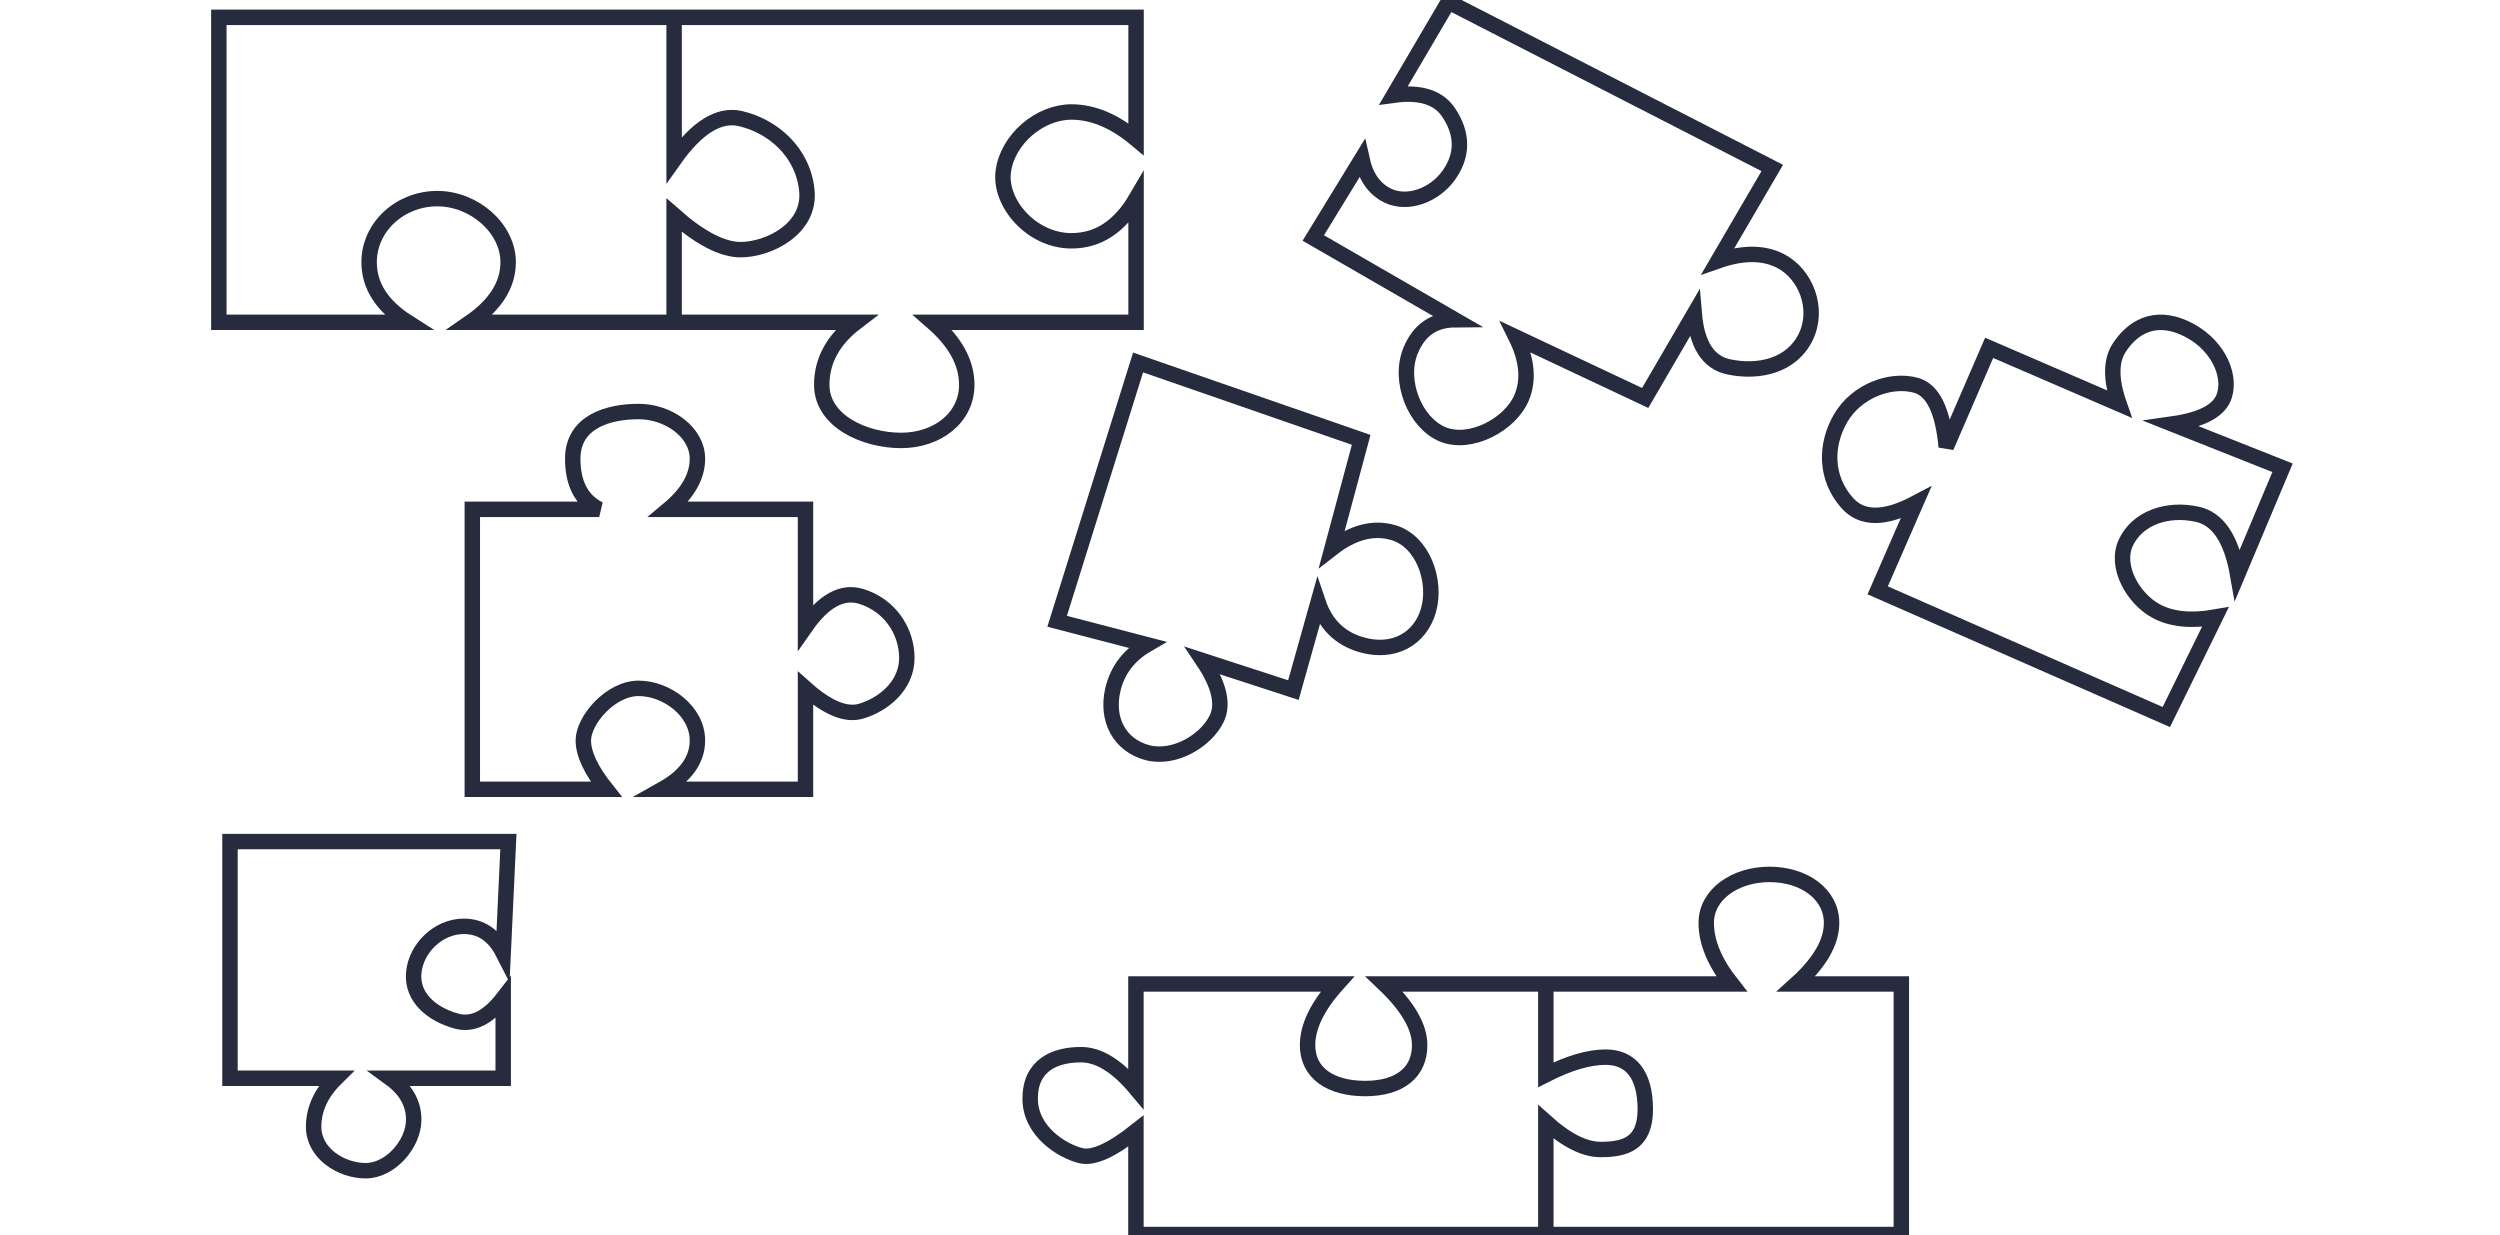
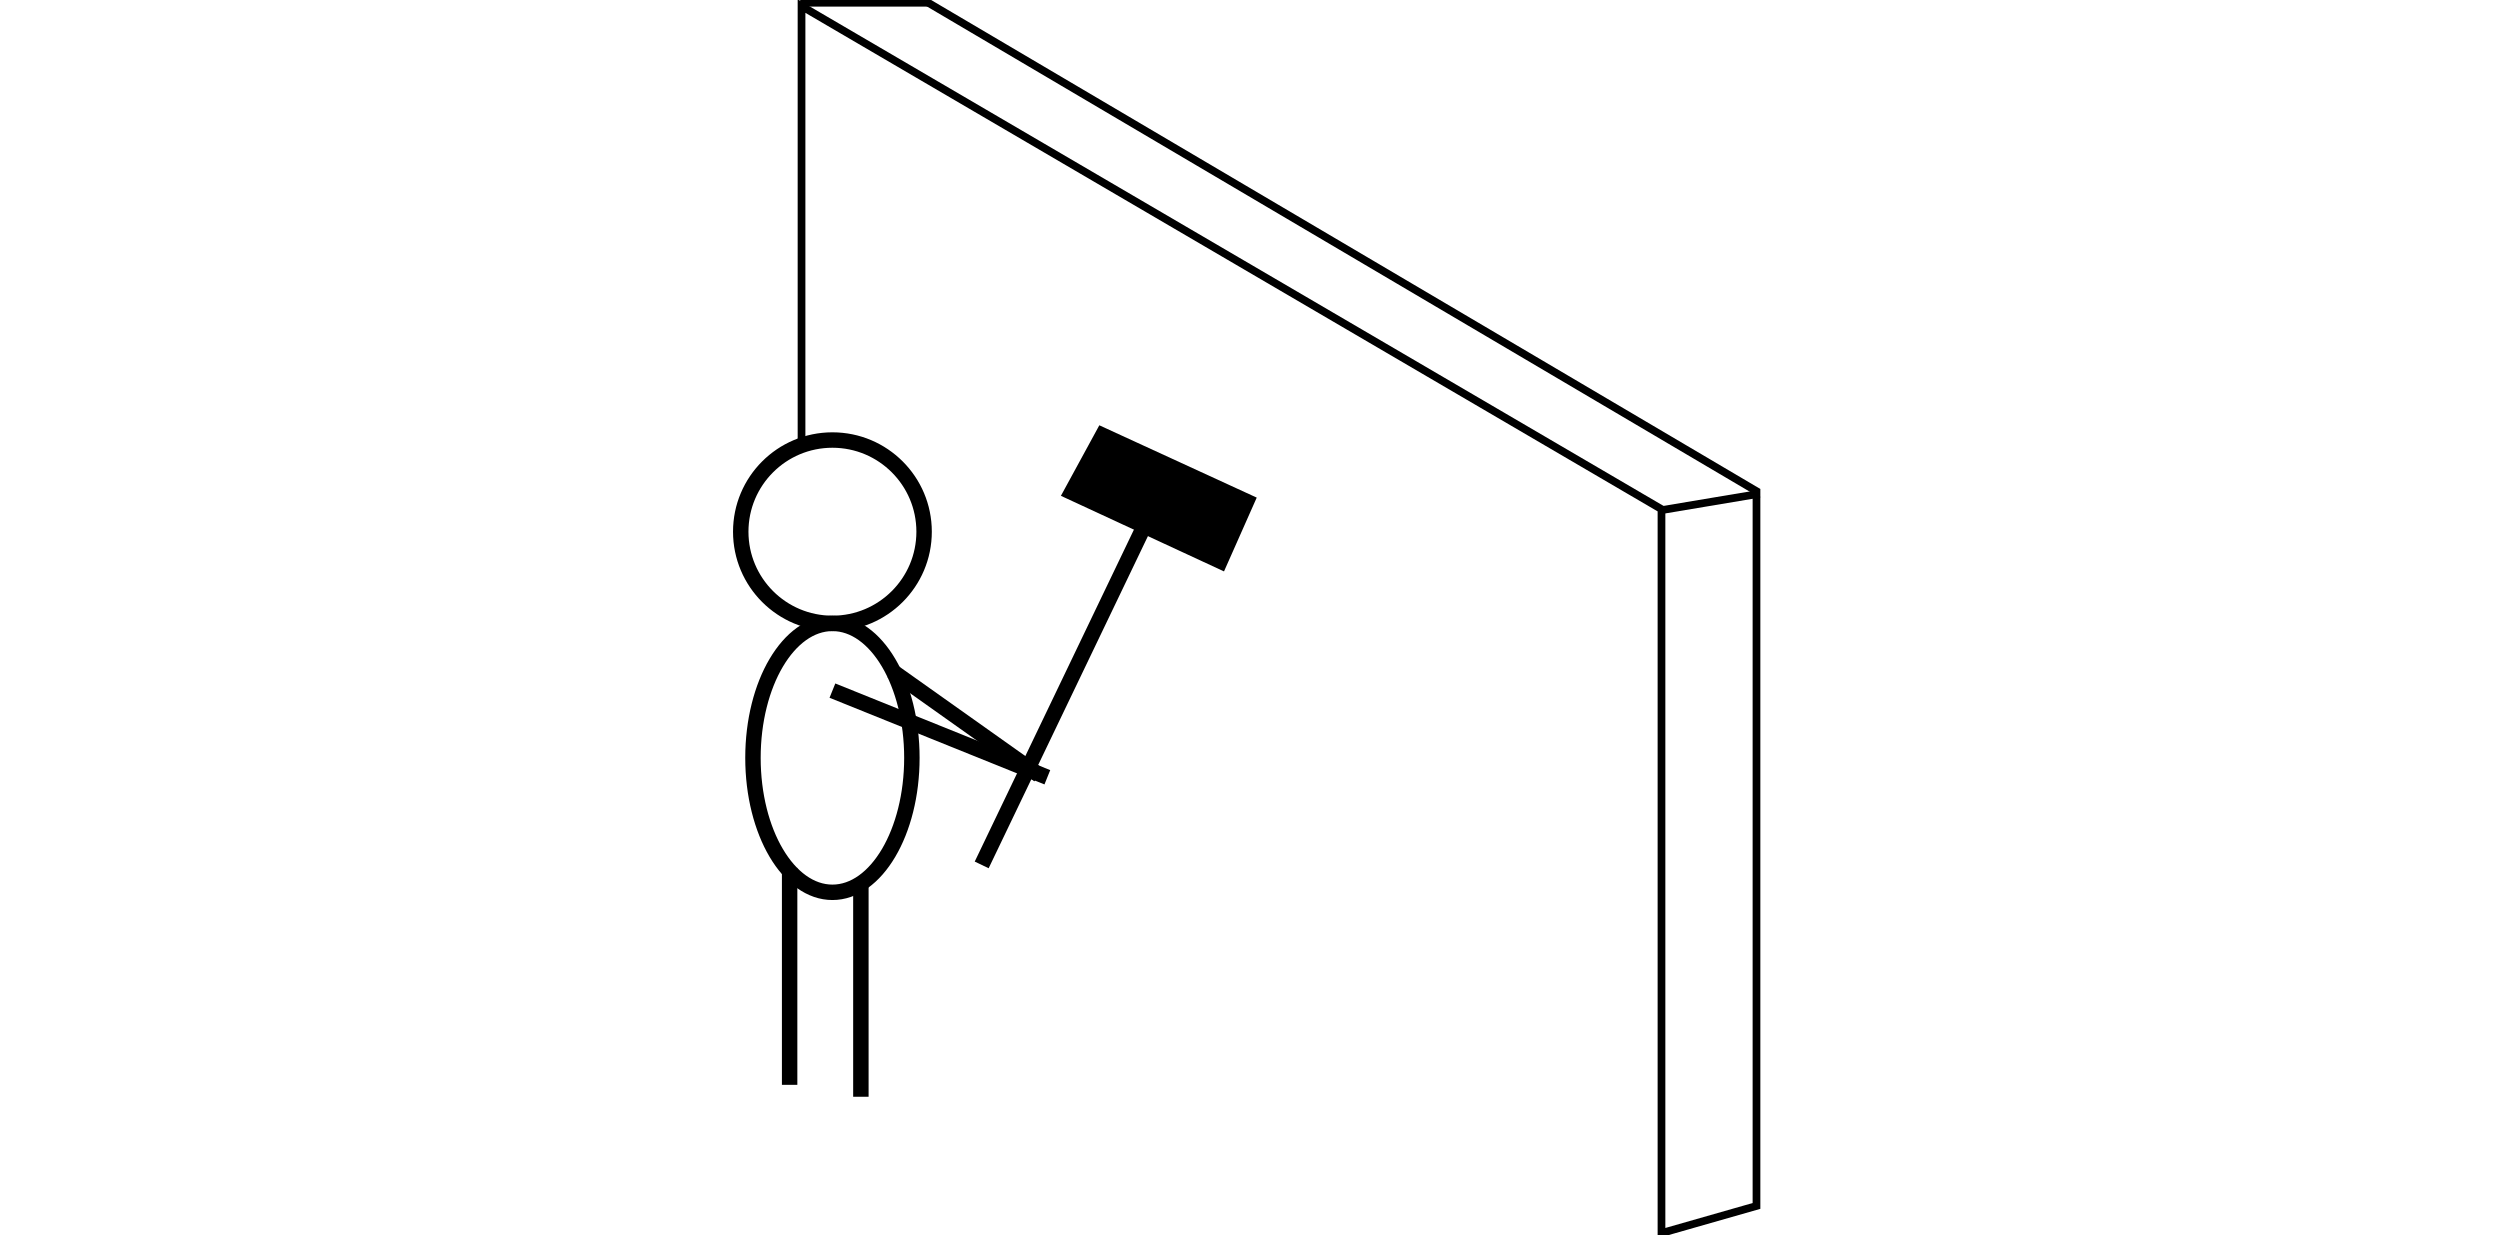
<svg xmlns="http://www.w3.org/2000/svg" width="162px" height="80px" viewBox="0 0 162 80" version="1.1">
  <defs />
  <g id="Export/problems-3" stroke="none" stroke-width="1" fill="none" fill-rule="evenodd">
-     <g id="Group" transform="translate(14, 0)" stroke="#262B3D">
-       <path d="M16.606,51.147 L16.606,33.004 L24.828,33.004 C23.686,32.428 23.114,31.336 23.114,29.728 C23.114,27.315 25.435,26.667 27.381,26.667 C29.327,26.667 31.193,28.008 31.193,29.728 C31.193,30.874 30.571,31.966 29.327,33.004 L38.196,33.004 L38.196,40.618 C39.375,38.925 40.579,38.269 41.808,38.648 C43.652,39.216 44.763,40.877 44.763,42.642 C44.763,44.407 43.276,45.643 41.808,46.082 C40.83,46.375 39.626,45.882 38.196,44.605 L38.196,51.147 L28.914,51.147 C30.434,50.296 31.193,49.24 31.193,47.977 C31.193,46.082 29.202,44.605 27.381,44.605 C25.56,44.605 23.8,46.669 23.8,47.977 C23.8,48.848 24.294,49.905 25.283,51.147 L16.606,51.147 Z" id="Path-3" />
-       <path d="M0.903,54.534 L0.903,69.872 L7.77,69.872 C6.806,70.823 6.324,71.872 6.324,73.019 C6.324,74.74 8.107,75.862 9.7,75.862 C11.293,75.862 12.808,74.132 12.808,72.553 C12.808,71.501 12.303,70.607 11.293,69.872 L18.607,69.872 L18.607,64.679 C17.618,65.959 16.605,66.454 15.568,66.165 C14.012,65.731 12.681,64.662 12.808,63.063 C12.935,61.464 14.388,60.026 16.056,60.026 C17.168,60.026 18.018,60.604 18.607,61.758 L18.944,54.534 L0.903,54.534 Z" id="Path-4" />
-       <path d="M59.747,23.488 L54.502,40.258 L60.323,41.774 C59.136,42.465 58.397,43.446 58.107,44.718 C57.673,46.625 58.542,48.277 60.323,48.764 C62.105,49.251 64.174,47.974 64.847,46.559 C65.296,45.615 64.997,44.366 63.95,42.811 L69.812,44.718 L71.412,39.027 C71.893,40.454 72.824,41.37 74.204,41.774 C76.274,42.38 78.028,41.433 78.568,39.538 C79.107,37.643 78.201,35.063 76.274,34.51 C74.989,34.141 73.669,34.484 72.313,35.539 L74.204,28.503 L59.747,23.488 Z" id="Path-6" />
-       <path d="M79.855,0.122 L76.303,6.17 C78.012,5.934 79.196,6.299 79.855,7.267 C80.842,8.718 80.782,10.116 79.855,11.39 C78.927,12.663 77.205,13.297 75.917,12.672 C75.059,12.254 74.502,11.459 74.246,10.286 L71.101,15.421 L80.276,20.718 C78.913,20.727 77.958,21.39 77.411,22.707 C76.592,24.682 77.69,27.403 79.485,28.145 C81.28,28.886 83.856,27.514 84.593,25.789 C85.083,24.638 84.963,23.323 84.232,21.843 L92.608,25.789 L95.788,20.329 C95.959,22.348 96.704,23.496 98.023,23.773 C100.002,24.188 102.105,23.686 103.007,21.843 C103.909,20 103.007,17.74 101.363,16.903 C100.267,16.346 98.922,16.346 97.328,16.903 L100.843,10.884 L79.855,0.122 Z" id="Path-7" />
-       <path d="M126.378,46.464 L107.674,38.254 L110.148,32.59 C108.129,33.661 106.646,33.661 105.697,32.59 C104.274,30.983 104.251,28.853 105.278,27.092 C106.306,25.331 108.505,24.516 110.148,24.965 C111.243,25.264 111.899,26.596 112.116,28.96 L114.897,22.54 L123.321,26.178 C122.771,24.605 122.771,23.393 123.321,22.54 C124.147,21.261 125.561,20.336 127.582,21.261 C129.602,22.185 130.581,24.167 130.149,25.613 C129.861,26.577 128.731,27.198 126.76,27.476 L133.909,30.313 L130.999,37.226 C130.594,34.915 129.72,33.614 128.376,33.323 C126.359,32.886 124.479,33.614 123.754,35.165 C123.028,36.715 124.241,38.81 125.73,39.605 C126.723,40.135 127.998,40.262 129.555,39.986 L126.378,46.464 Z" id="Path-8" />
-       <path d="M0.181,1.124 L0.181,20.886 L12.427,20.886 C10.755,19.822 9.919,18.524 9.919,16.99 C9.919,14.691 11.938,12.871 14.334,12.871 C16.731,12.871 18.928,14.798 18.928,16.99 C18.928,18.452 18.108,19.751 16.469,20.886 L29.667,20.886 L41.47,20.886 C39.99,22.014 39.25,23.364 39.25,24.937 C39.25,27.296 42.034,28.54 44.389,28.54 C46.745,28.54 48.647,27.064 48.647,24.937 C48.647,23.519 47.913,22.169 46.445,20.886 L59.617,20.886 L59.617,12.871 C58.549,14.693 57.153,15.604 55.43,15.604 C52.845,15.604 50.74,13.162 51.013,11.104 C51.286,9.045 53.342,7.257 55.43,7.257 C56.822,7.257 58.218,7.843 59.617,9.014 L59.617,1.124 L0.181,1.124 Z" id="Path-2" />
-       <path d="M29.683,20.916 L29.683,13.945 C31.369,15.433 32.807,16.177 33.995,16.177 C35.778,16.177 38.533,14.852 38.284,12.343 C38.035,9.833 36.062,8.169 33.984,7.686 C32.598,7.363 31.165,8.249 29.683,10.343 L29.683,1.377" id="Path-10" />
-       <path d="M59.608,79.997 L91.181,79.997 L109.207,79.997 L109.207,63.76 L102.394,63.76 C103.922,62.381 104.686,61.063 104.686,59.806 C104.686,57.921 102.876,56.661 100.667,56.661 C98.459,56.661 96.564,57.939 96.564,59.806 C96.564,61.051 97.112,62.369 98.208,63.76 L75.699,63.76 C77.229,65.219 77.994,66.541 77.994,67.727 C77.994,69.507 76.683,70.537 74.463,70.537 C72.242,70.537 70.73,69.551 70.73,67.727 C70.73,66.512 71.375,65.189 72.663,63.76 L59.608,63.76 L59.608,70.537 C58.384,69.074 57.199,68.343 56.051,68.343 C54.33,68.343 52.754,69.038 52.754,71.19 C52.754,73.342 54.868,74.608 56.051,74.889 C56.84,75.077 58.025,74.546 59.608,73.295 L59.608,79.997 Z" id="Path-5" />
-       <path d="M86.17,63.953 L86.17,69.642 C87.668,68.882 88.959,68.503 90.045,68.503 C91.673,68.503 92.615,69.642 92.615,71.887 C92.615,74.132 91.273,74.487 89.716,74.487 C88.677,74.487 87.495,73.892 86.17,72.702 L86.17,79.821" id="Path-9" />
+     <g id="problems-3" transform="translate(48, 0)" stroke="#000000">
+       <g id="Wall" transform="translate(3.168317, 0)" stroke-width="0.5">
+         <polyline id="Path" points="8.896 0.129 62.652 31.828 62.652 78.145 56.496 79.904 56.496 32.994 0.771 0.396 0.771 28.898" />
+         <path d="M0.683,0.178 L9.109,0.178" id="Path-2" />
+         <path d="M56.495,33.058 L62.854,31.992" id="Path-3" />
+       </g>
+       <circle id="Oval" cx="5.941" cy="34.455" r="5.941" />
+       <ellipse id="Oval-2" cx="5.941" cy="49.109" rx="5.149" ry="8.713" />
+       <path d="M5.941,44.752 L19.868,50.367" id="Path-4" />
+       <path d="M7.785,57.03 L7.785,71.07" id="Path-6" />
+       <path d="M3.168,56.238 L3.168,70.297" id="Path-7" />
+       <path d="M9.799,43.473 L19.316,50.224" id="Path-8" />
+       <path d="M14.841,55.642 L27.187,33.928" id="Path-5" transform="translate(21.01405, 44.78549) rotate(-4) translate(-21.01405, -44.78549) " />
+       <polygon id="Rectangle" fill="#000000" fill-rule="nonzero" transform="translate(27.11647, 32.29363) rotate(-4) translate(-27.11647, -32.29363) " points="21.482 31.505 30.771 36.625 32.751 32.888 23.746 27.962" />
    </g>
  </g>
</svg>
